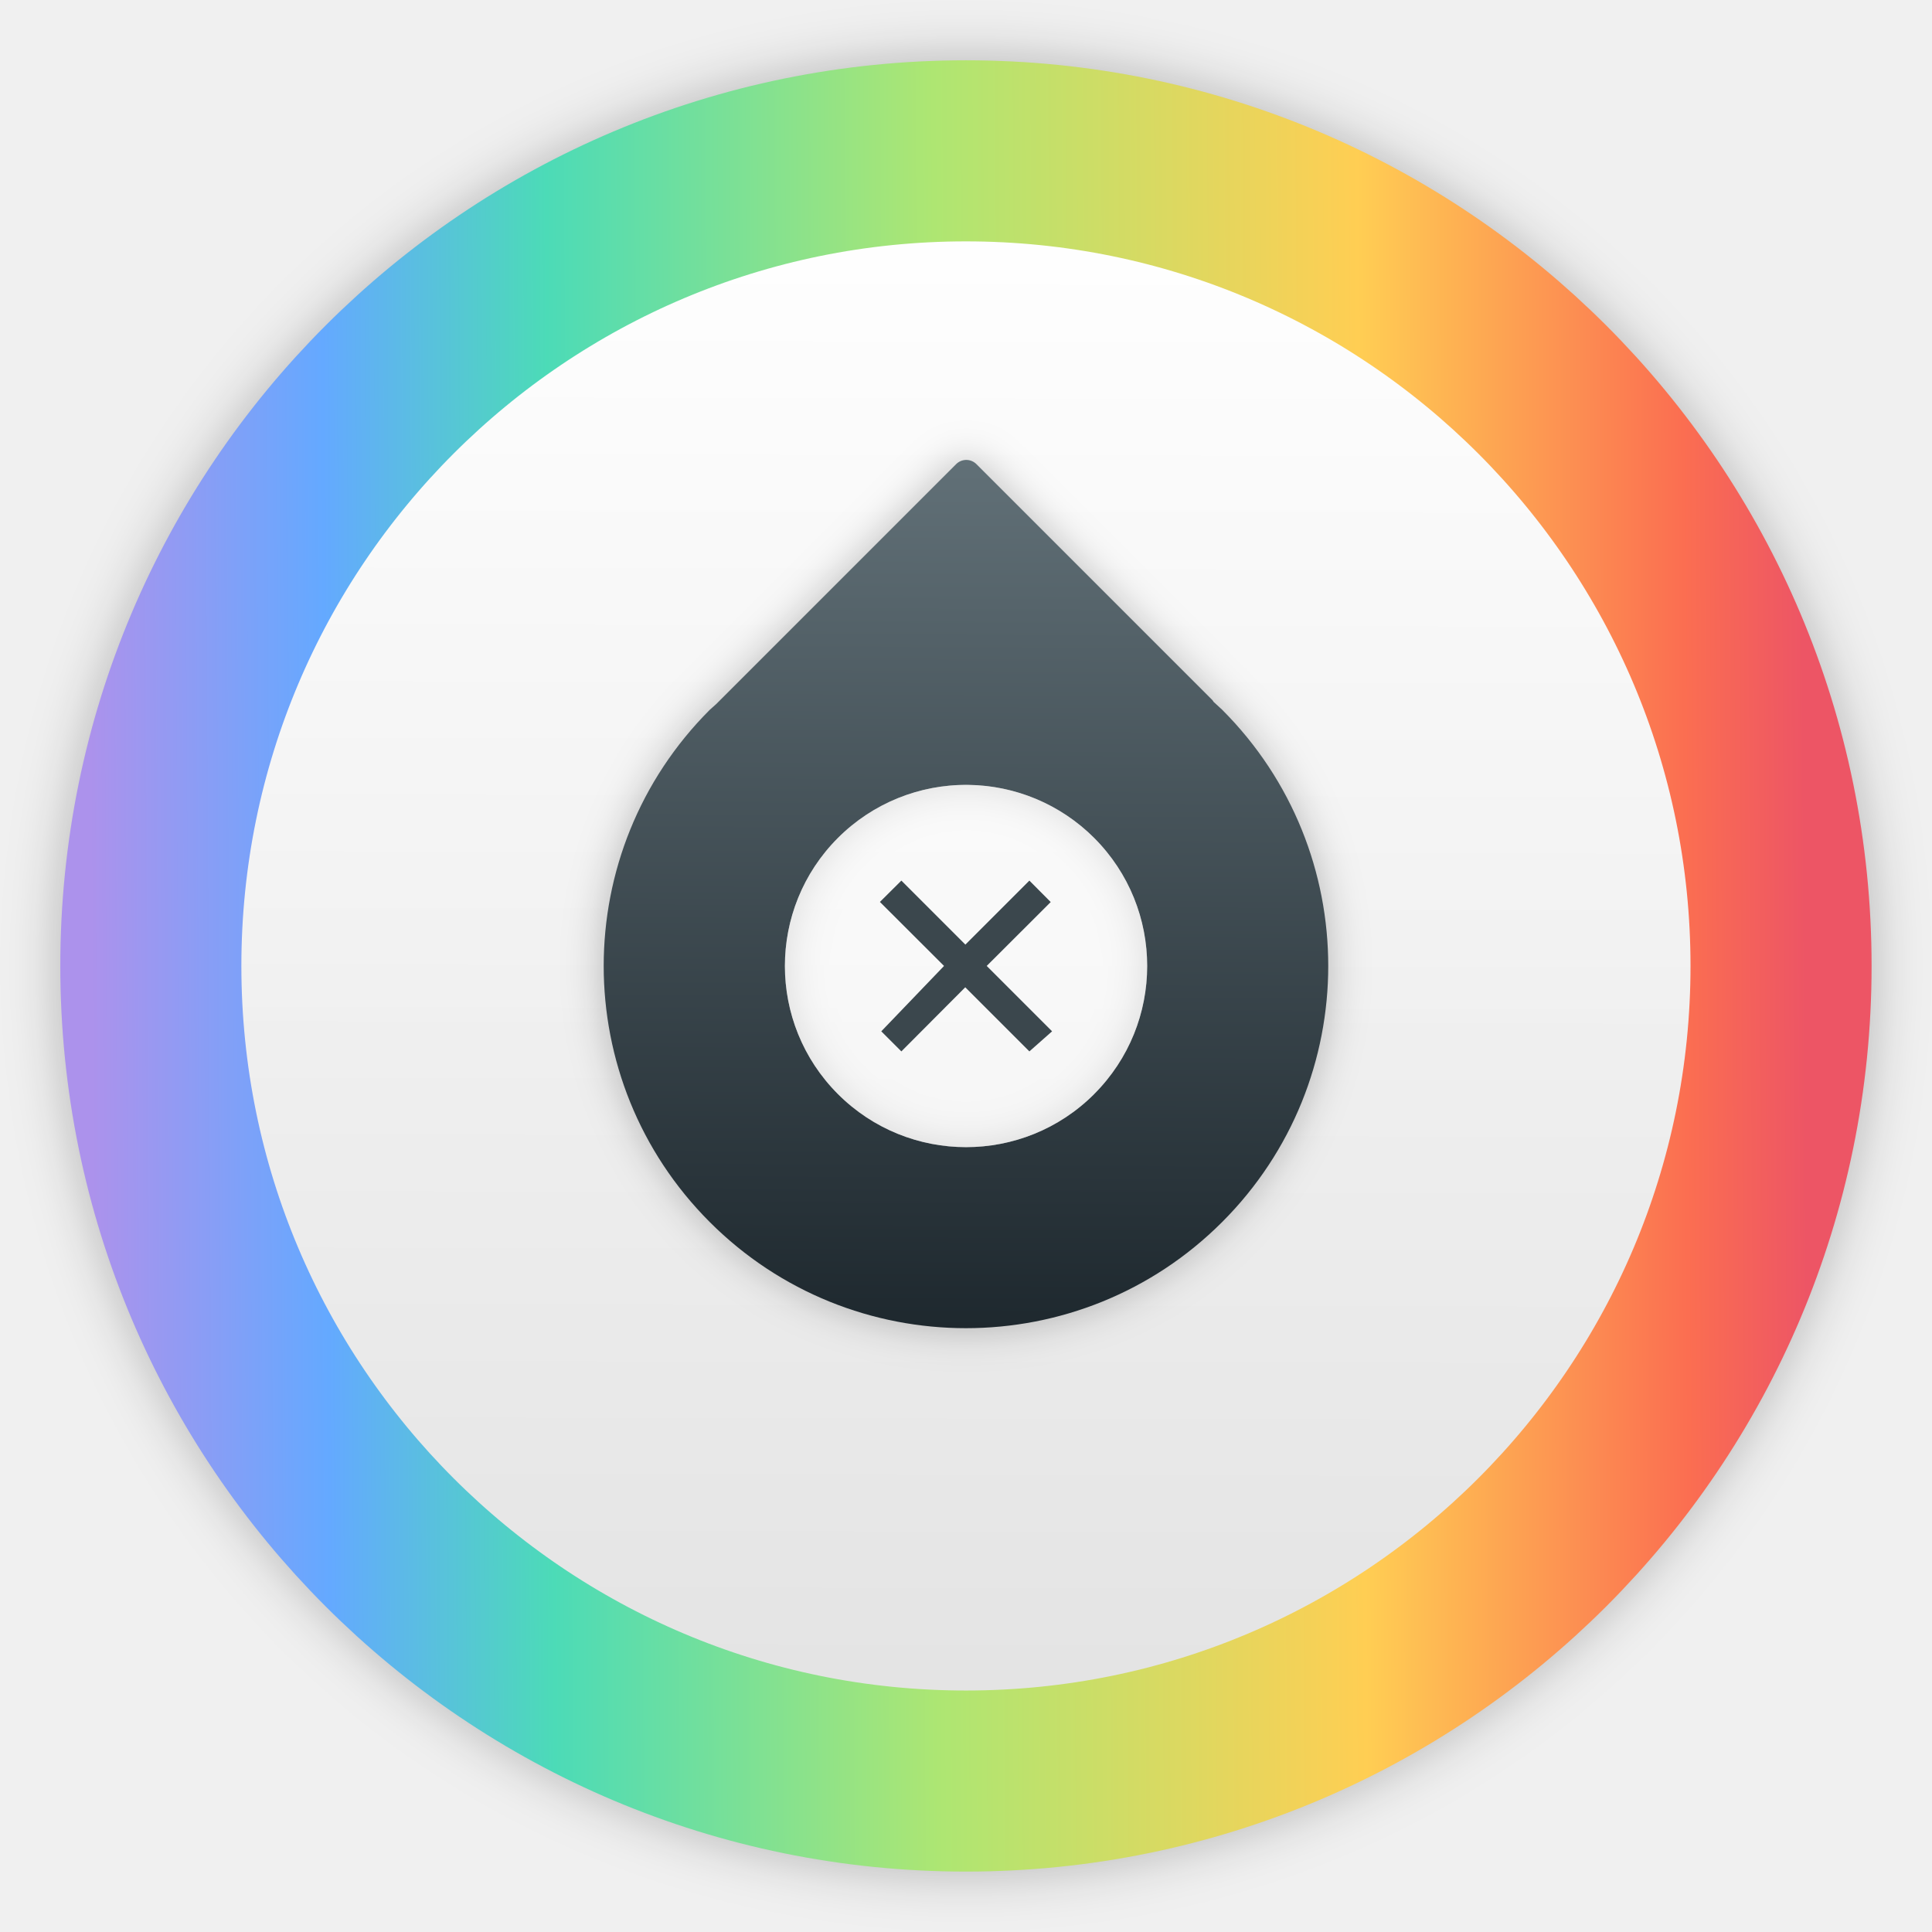
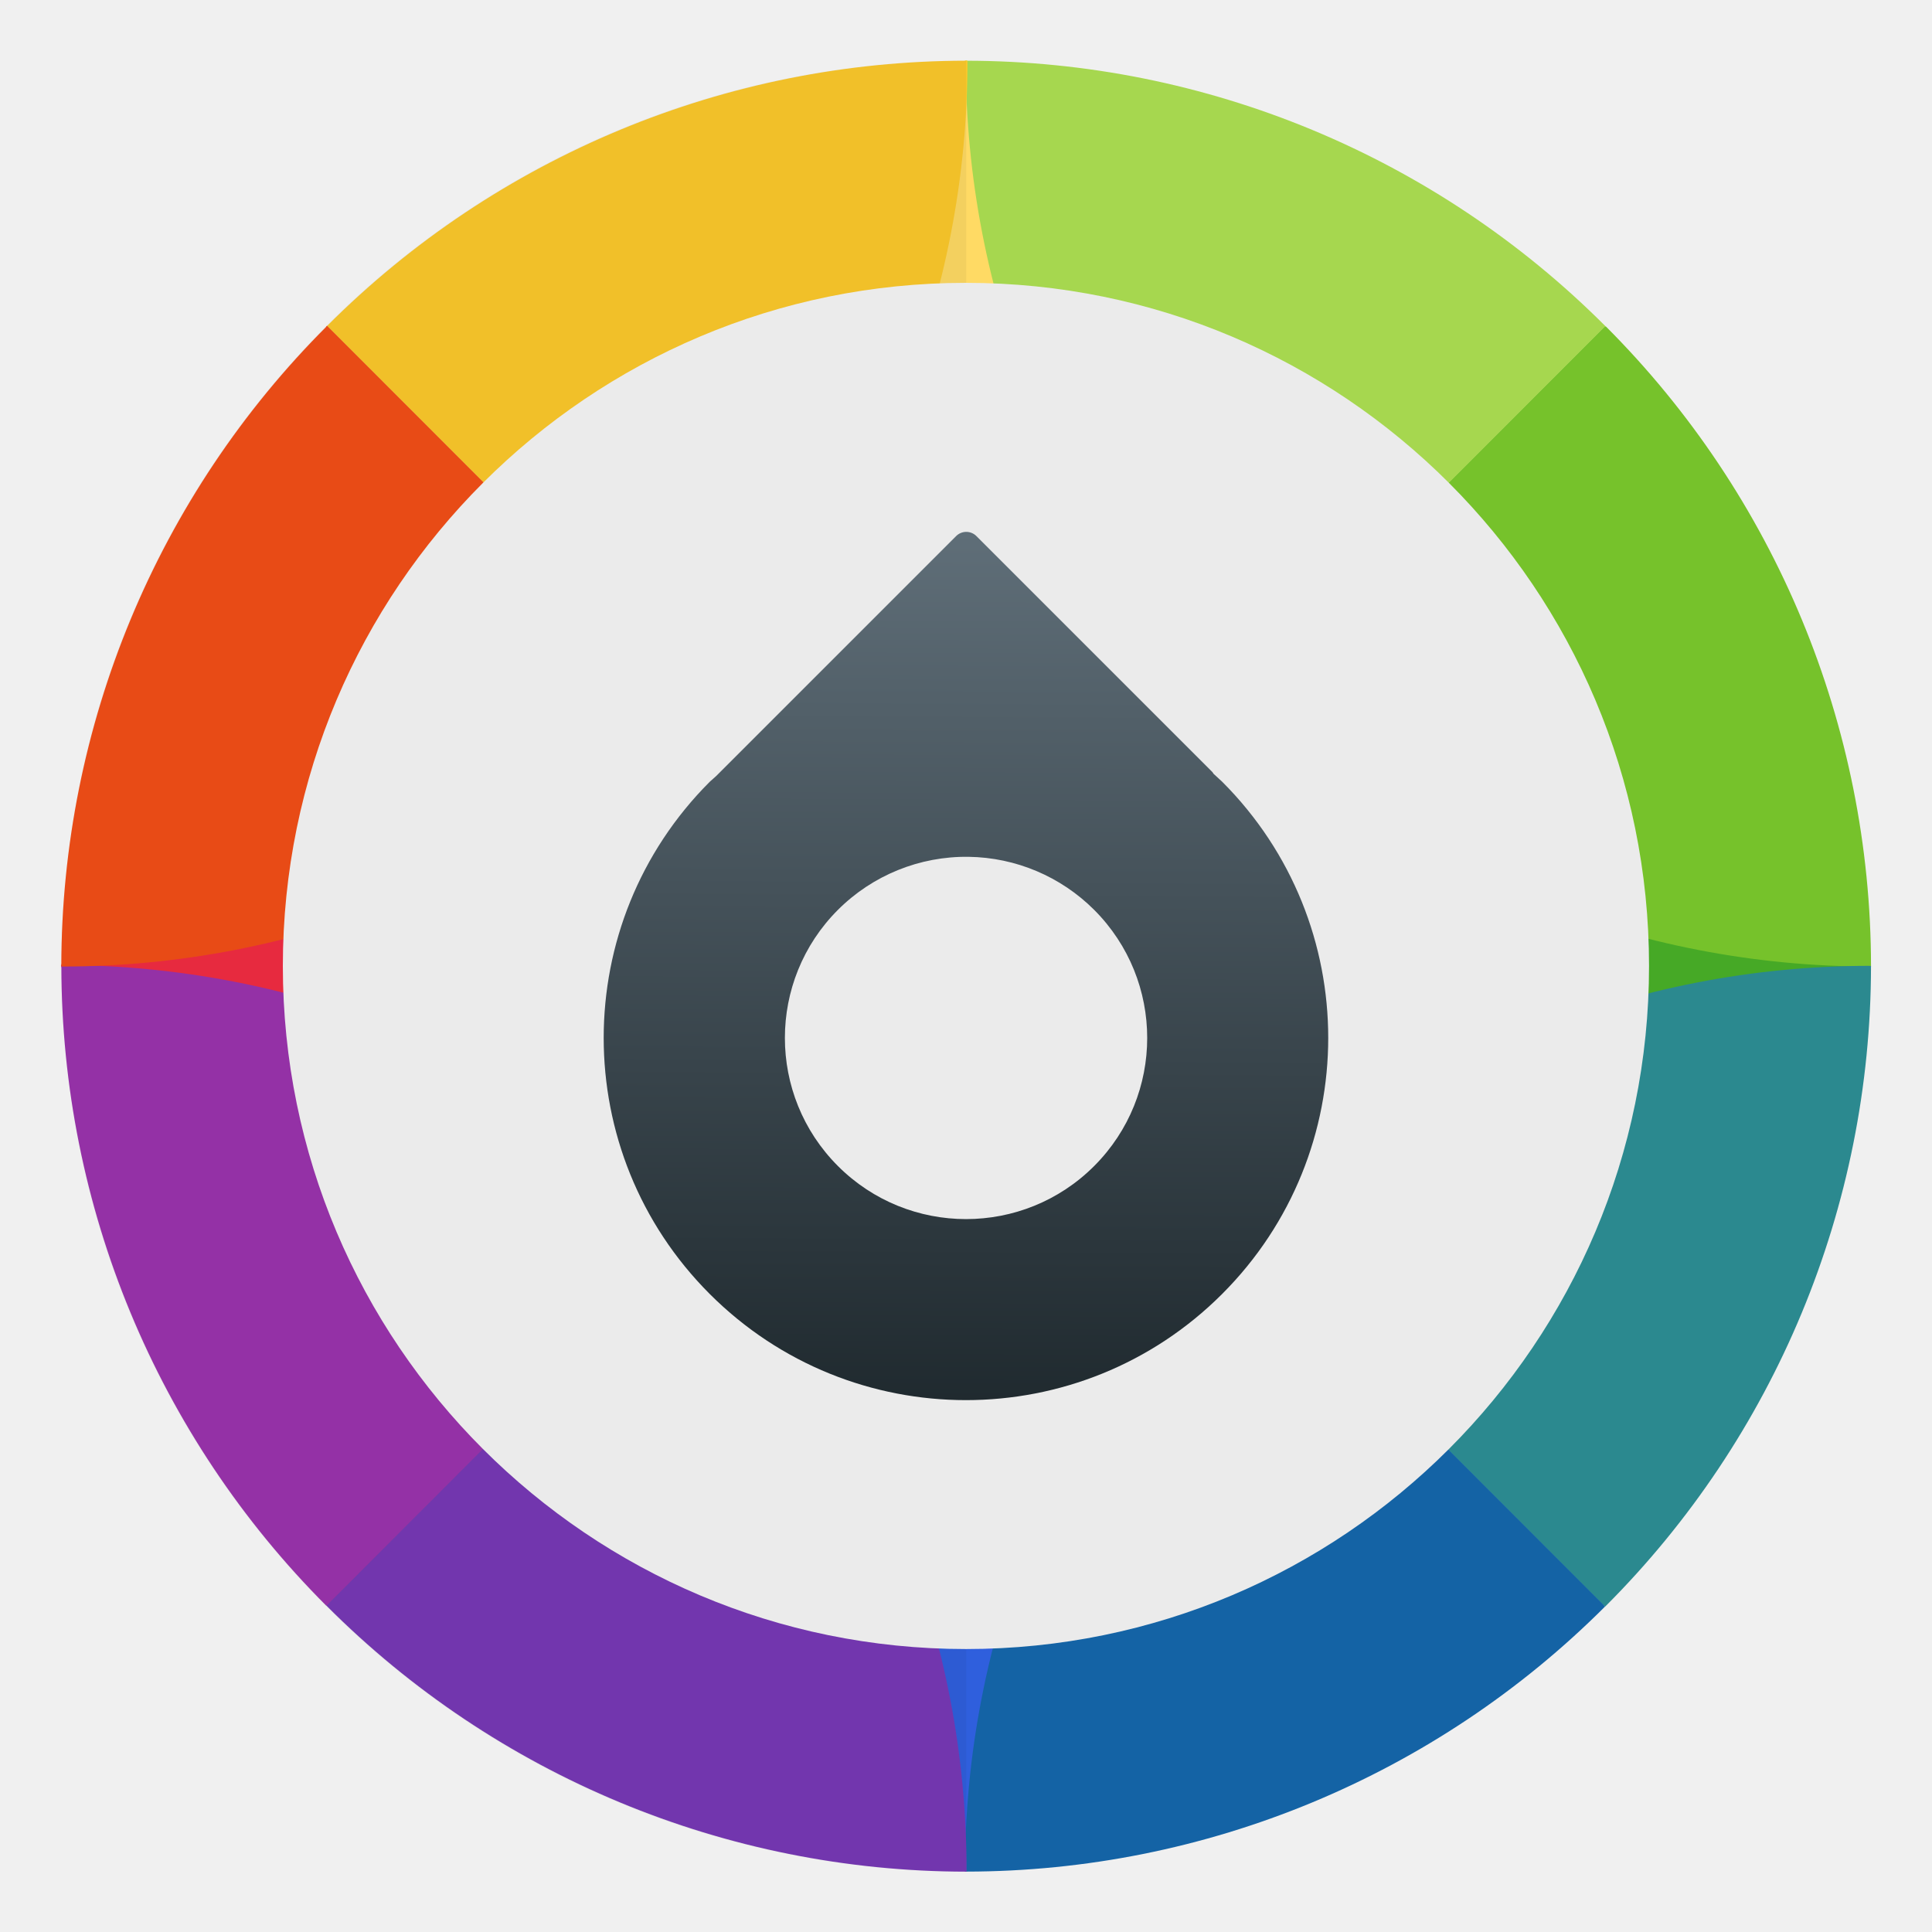
<svg xmlns="http://www.w3.org/2000/svg" width="64" height="64" version="1.1" viewBox="0 0 16.933 16.933">
  <defs>
-     <linearGradient id="c" x1="400.32" x2="400.37" y1="545.86" y2="518.63" gradientTransform="matrix(.51026 0 0 .51026 -195.93 -262.88)" gradientUnits="userSpaceOnUse">
-       <stop stop-color="#e2e2e2" offset="0" />
-       <stop stop-color="#fff" stop-opacity=".996" offset="1" />
+     <linearGradient id="a" x1="8.424" x2="8.467" y1="11.853" y2="4.031" gradientTransform="translate(1.3274 .861)" gradientUnits="userSpaceOnUse">
+       <stop stop-color="#1e282d" offset="0" />
+       <stop stop-color="#5f6e78" offset="1" />
    </linearGradient>
-     <linearGradient id="b" x1="384.66" x2="415.94" y1="531.64" y2="531.46" gradientTransform="matrix(.48025 0 0 .48025 -183.93 -246.9)" gradientUnits="userSpaceOnUse">
-       <stop stop-color="#ac92ec" offset="0" />
-       <stop stop-color="#64a9ff" offset=".137" />
-       <stop stop-color="#4cdbb7" offset=".268" />
-       <stop stop-color="#aee672" offset=".494" />
-       <stop stop-color="#ffce53" offset=".741" />
-       <stop stop-color="#fb6e51" offset=".93" />
-       <stop stop-color="#ed5565" offset="1" />
+     <linearGradient id="linearGradient948" x1="8.466" x2="8.466" y1="14.453" y2="2.581" gradientTransform="matrix(.51026 0 0 .51026 -220.06 -277.19)" gradientUnits="userSpaceOnUse">
+       <stop stop-color="#ebebeb" offset="0" />
+       <stop stop-color="#fff" offset="1" />
    </linearGradient>
-     <linearGradient id="a" x1="8.424" x2="8.467" y1="11.853" y2="4.031" gradientUnits="userSpaceOnUse">
-       <stop stop-color="#1c262c" offset="0" />
-       <stop stop-color="#617077" offset="1" />
-     </linearGradient>
-     <filter id="d" x="-.066" y="-.055" width="1.132" height="1.11" color-interpolation-filters="sRGB">
-       <feGaussianBlur stdDeviation="0.175" />
-     </filter>
-     <filter id="e" x="-.036" y="-.036" width="1.072" height="1.072" color-interpolation-filters="sRGB">
-       <feGaussianBlur stdDeviation="0.238" />
-     </filter>
  </defs>
-   <circle cx="8.466" cy="8.466" r="7.937" fill-rule="evenodd" filter="url(#e)" opacity=".25" style="paint-order:fill markers stroke" />
-   <circle cx="8.466" cy="8.466" r="7.144" fill="url(#c)" stroke="url(#b)" stroke-linecap="round" stroke-linejoin="round" stroke-width="1.587" />
-   <path d="m8.467 4.031a0.126 0.126 0 0 0-0.088 0.038l-2.102 2.102a3.175 3.175 0 0 0-0.056 0.05 3.175 3.175 0 0 0 0 4.49 3.175 3.175 0 0 0 4.49 0 3.175 3.175 0 0 0 1e-3 -4.49 3.175 3.175 0 0 0-0.076-0.07c-4e-3 -5e-3 -5e-3 -0.01-0.01-0.015l-2.067-2.067a0.126 0.126 0 0 0-0.092-0.038zm0.023 2.848a1.588 1.588 0 0 1 1.1 0.465 1.588 1.588 0 0 1 0 2.245 1.588 1.588 0 0 1-2.246 0 1.588 1.588 0 0 1 0-2.245 1.588 1.588 0 0 1 1.146-0.465z" color="#000000" filter="url(#d)" opacity=".25" overflow="visible" style="isolation:auto;mix-blend-mode:normal;paint-order:fill markers stroke" />
-   <path d="m8.467 4.031a0.126 0.126 0 0 0-0.088 0.038l-2.102 2.102a3.175 3.175 0 0 0-0.056 0.05 3.175 3.175 0 0 0 0 4.49 3.175 3.175 0 0 0 4.49 0 3.175 3.175 0 0 0 1e-3 -4.49 3.175 3.175 0 0 0-0.076-0.07c-4e-3 -5e-3 -5e-3 -0.01-0.01-0.015l-2.067-2.067a0.126 0.126 0 0 0-0.092-0.038zm0.023 2.848a1.588 1.588 0 0 1 1.1 0.465 1.588 1.588 0 0 1 0 2.245 1.588 1.588 0 0 1-2.246 0 1.588 1.588 0 0 1 0-2.245 1.588 1.588 0 0 1 1.146-0.465z" color="#000000" fill="url(#a)" overflow="visible" style="isolation:auto;mix-blend-mode:normal;paint-order:fill markers stroke" />
-   <path d="m9.59 9.589a1.588 1.588 0 0 1-2.246 0 1.588 1.588 0 0 1 0-2.245 1.588 1.588 0 0 1 2.245 0 1.588 1.588 0 0 1 0 2.245z" color="#000000" fill="#fff" opacity=".5" overflow="visible" style="isolation:auto;mix-blend-mode:normal;paint-order:fill markers stroke" />
-   <path d="m9.022 7.718-0.561 0.561-0.561-0.561-0.188 0.187 0.562 0.561-0.55 0.573 0.176 0.176 0.56-0.562 0.562 0.562 0.199-0.176-0.573-0.573 0.561-0.56z" color="#000000" fill="#3b474d" overflow="visible" style="isolation:auto;mix-blend-mode:normal;paint-order:fill markers stroke" />
+   <g transform="translate(.0053295 .0031)" stroke-width=".035">
+     <path d="m14.062 2.855c-0.056 0.056 2.328 5.607 2.328 5.607l-2.328 5.607s-5.603-2.964-5.603-5.607c0-2.643 5.603-5.607 5.603-5.607z" fill="#46a926" />
+     <path d="m2.857 14.068c0.056-0.056-2.328-5.607-2.328-5.607l2.328-5.607s5.603 2.964 5.603 5.607c0 2.643-5.603 5.607-5.603 5.607z" fill="#f22c42" />
+     <path d="m14.062 2.855c-0.056 0.056-5.603-2.329-5.603-2.329l-5.603 2.329 5.603 5.607z" fill="#ffda64" />
+     <path d="m2.857 14.068 5.603 2.322s5.546-2.379 5.603-2.322l-5.603-5.607z" fill="#2f5fdd" />
+   </g>
+   <g transform="translate(.0053295 .0031)" stroke-width=".071">
+     <path d="m8.463 0.529a7.93 7.936 0 0 0-0.004 1.4171e-4c-8.819e-4 2.028 0.775 4.056 2.328 5.61l3.28-3.282a7.93 7.936 0 0 0-5.604-2.328z" fill="#a6d74f" />
+     <path d="m14.067 2.857-3.28 3.282c1.553 1.554 3.579 2.33 5.606 2.329a7.93 7.936 0 0 0 1.41e-4 -0.004 7.93 7.936 0 0 0-2.326-5.608z" fill="#76c22b" />
+     <path d="m10.78 10.791c-1.553 1.554-2.329 3.582-2.328 5.609a7.93 7.936 0 0 0 0.011 5.66e-4 7.93 7.936 0 0 0 5.6-2.324z" fill="#1463a5" />
+     <path d="m16.382 8.462c-2.025 0-4.051 0.777-5.602 2.33l3.283 3.286a7.93 7.936 0 0 0 2.33-5.612 7.93 7.936 0 0 0-1.42e-4 -0.003c-0.004-5e-6 -0.007-1.417e-4 -0.011-1.417e-4z" fill="#2b898f" />
+     <path d="m0.533 8.455a7.93 7.936 0 0 0-5.5228e-4 0.011 7.93 7.936 0 0 0 2.323 5.605l3.283-3.286c-1.553-1.554-3.579-2.33-5.606-2.33z" fill="#9b33ae" />
+     <path d="m6.139 10.784-3.283 3.286a7.93 7.936 0 0 0 5.607 2.331 7.93 7.936 0 0 0 0.003-1.42e-4c0.003-2.03-0.773-4.061-2.328-5.617z" fill="#7839b7" />
+     <path d="m8.463 0.529a7.93 7.936 0 0 0-5.601 2.324l3.284 3.286c1.553-1.554 2.329-3.582 2.328-5.61a7.93 7.936 0 0 0-0.011-5.5269e-4z" fill="#fdc92b" />
+     <path d="m2.862 2.853a7.93 7.936 0 0 0-2.33 5.612 7.93 7.936 0 0 0 1.4161e-4 0.003c2.029 0.003 4.059-0.774 5.613-2.329z" fill="#f34f17" />
+     <path d="m8.463 0.529a7.93 7.936 0 0 0-7.93 7.936 7.93 7.936 0 0 0 7.93 7.936z" enable-background="new" opacity=".05" />
+   </g>
+   <circle cx="8.466" cy="8.466" r="5.987" fill="url(#linearGradient948)" fill-rule="evenodd" style="paint-order:stroke fill markers" />
+   <g transform="translate(-1.3271 -.23043)">
+     <path d="m9.794 4.892a0.126 0.126 0 0 0-0.088 0.038l-2.102 2.102a3.175 3.175 0 0 0-0.056 0.05 3.175 3.175 0 0 0 0 4.49 3.175 3.175 0 0 0 4.49 0 3.175 3.175 0 0 0 1e-3 -4.49 3.175 3.175 0 0 0-0.076-0.07c-4e-3 -5e-3 -5e-3 -0.01-0.01-0.015l-2.067-2.067a0.126 0.126 0 0 0-0.092-0.038zm0.023 2.848a1.588 1.588 0 0 1 1.1 0.465 1.588 1.588 0 0 1 0 2.245 1.588 1.588 0 0 1-2.246 0 1.588 1.588 0 0 1 0-2.245 1.588 1.588 0 0 1 1.146-0.465z" color="#000000" fill="url(#a)" overflow="visible" style="isolation:auto;mix-blend-mode:normal;paint-order:fill markers stroke" />
+   </g>
</svg>
